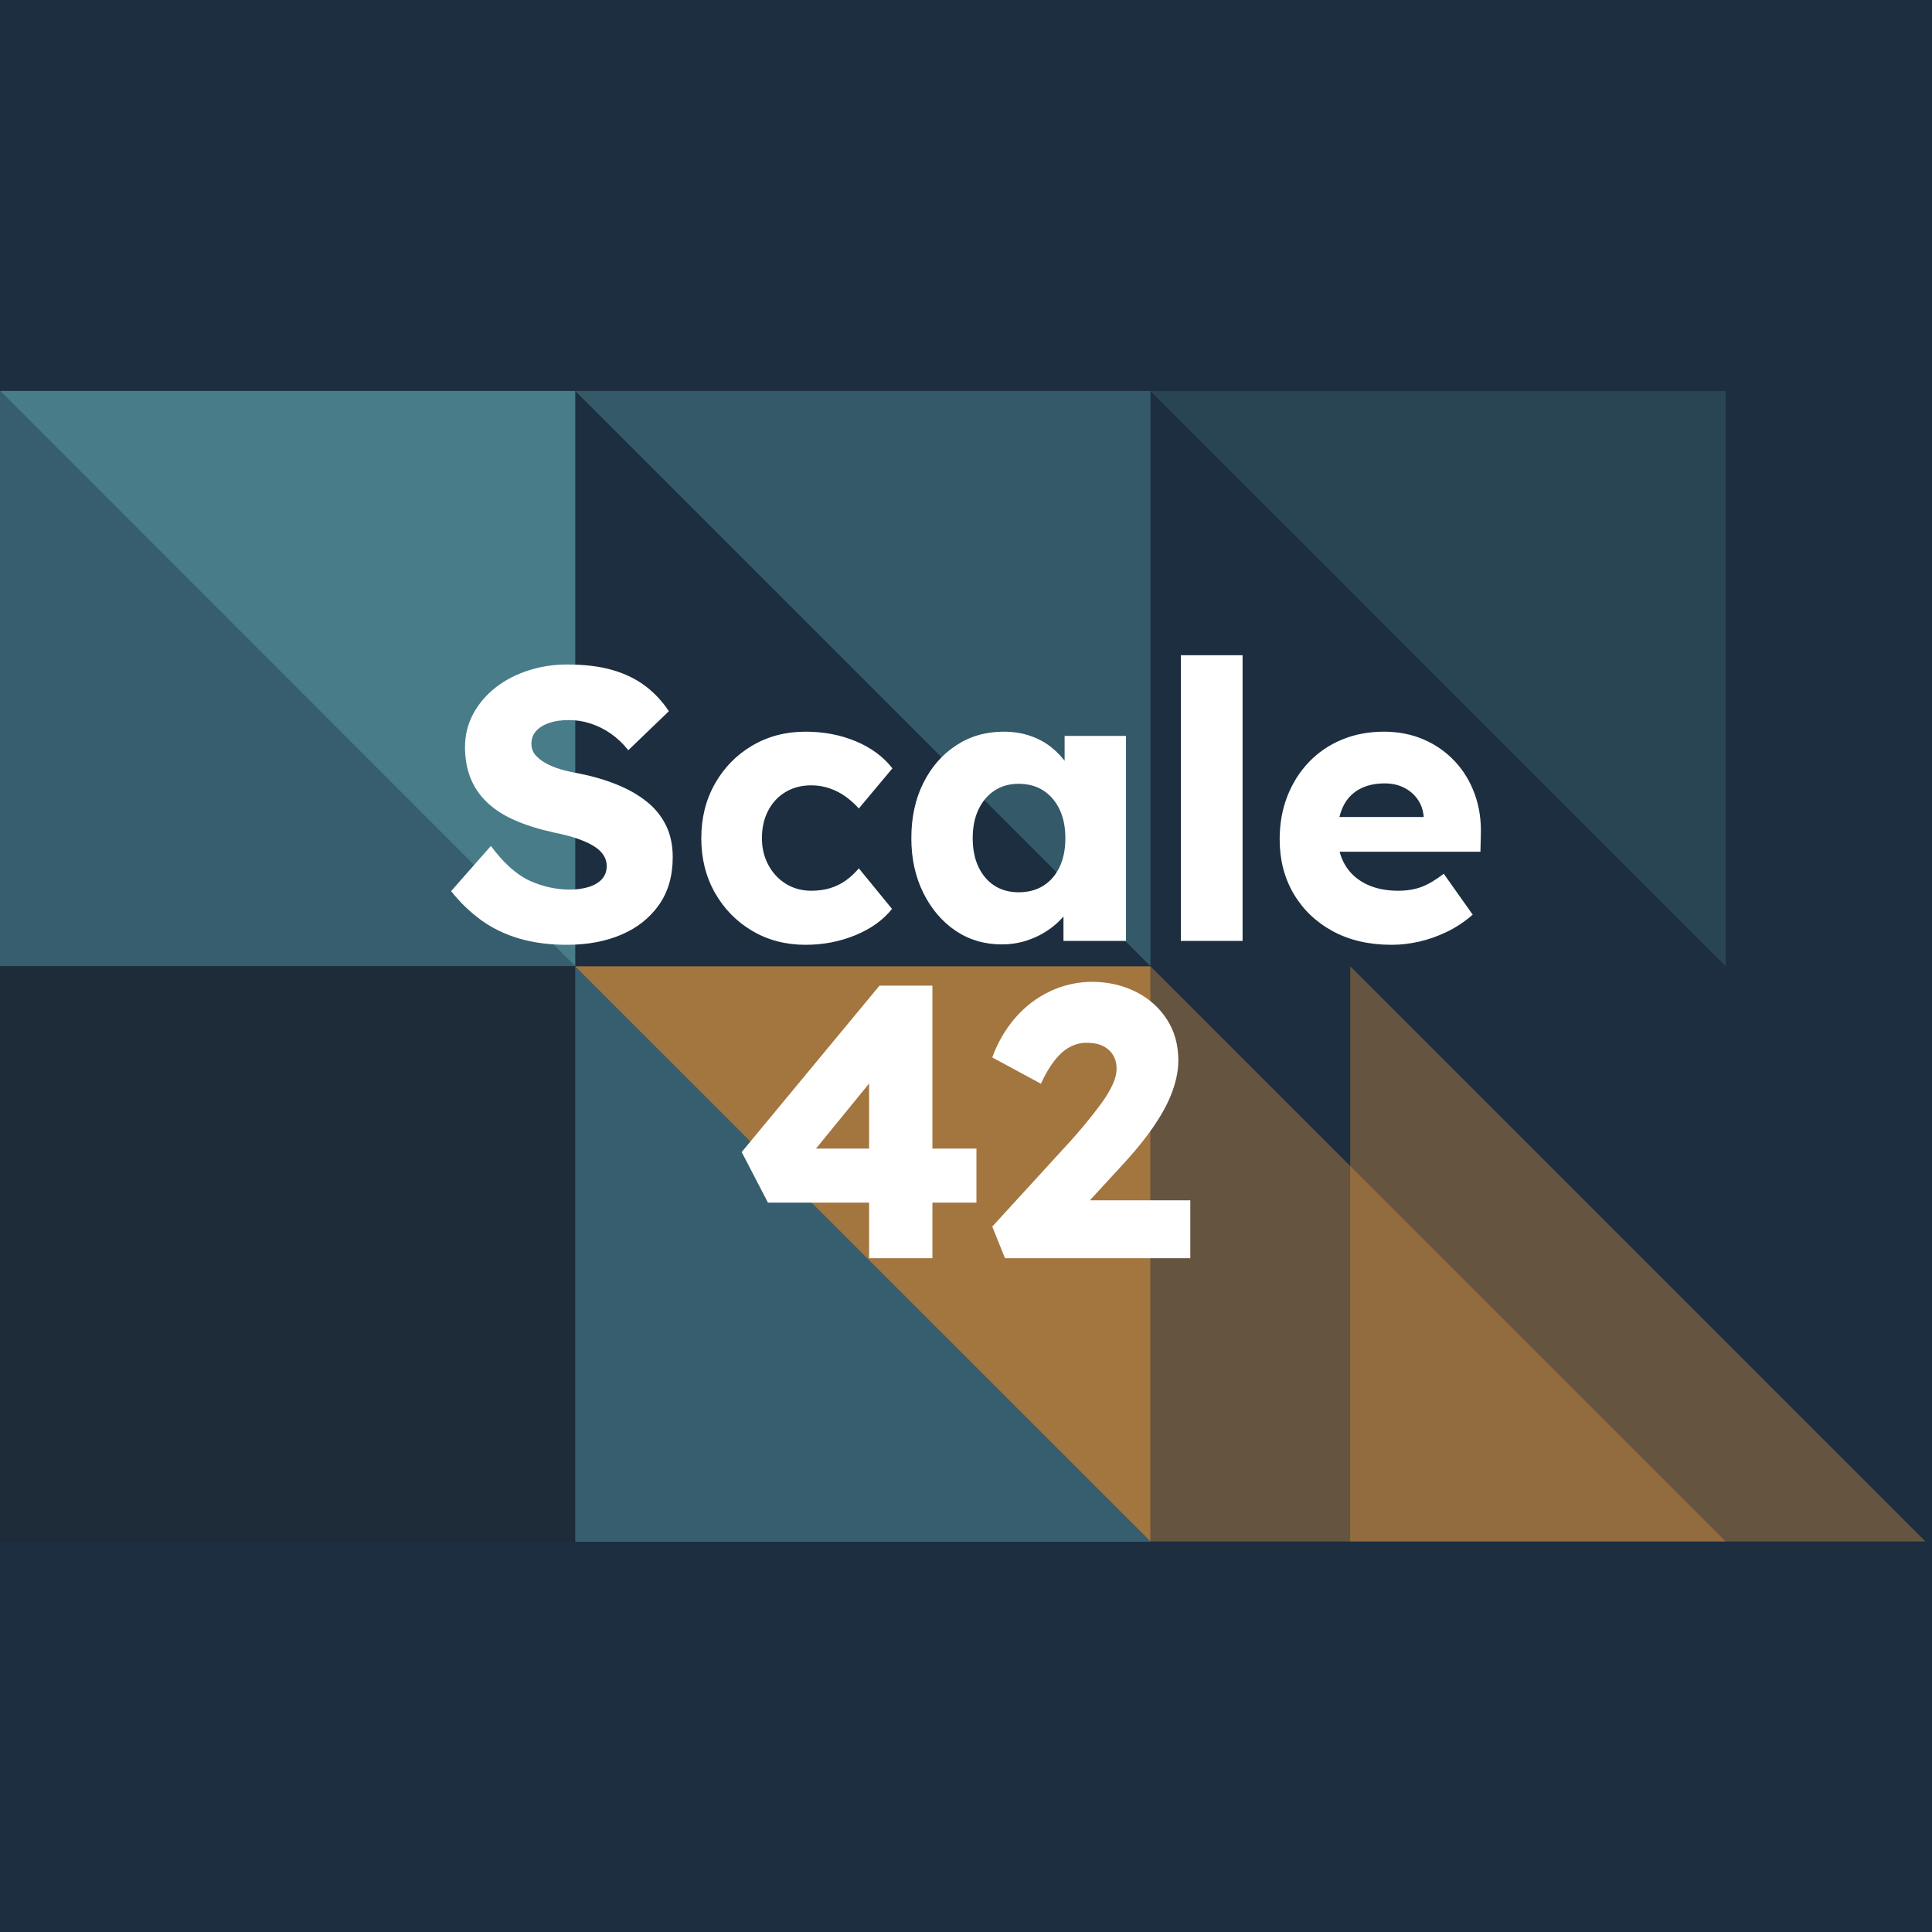
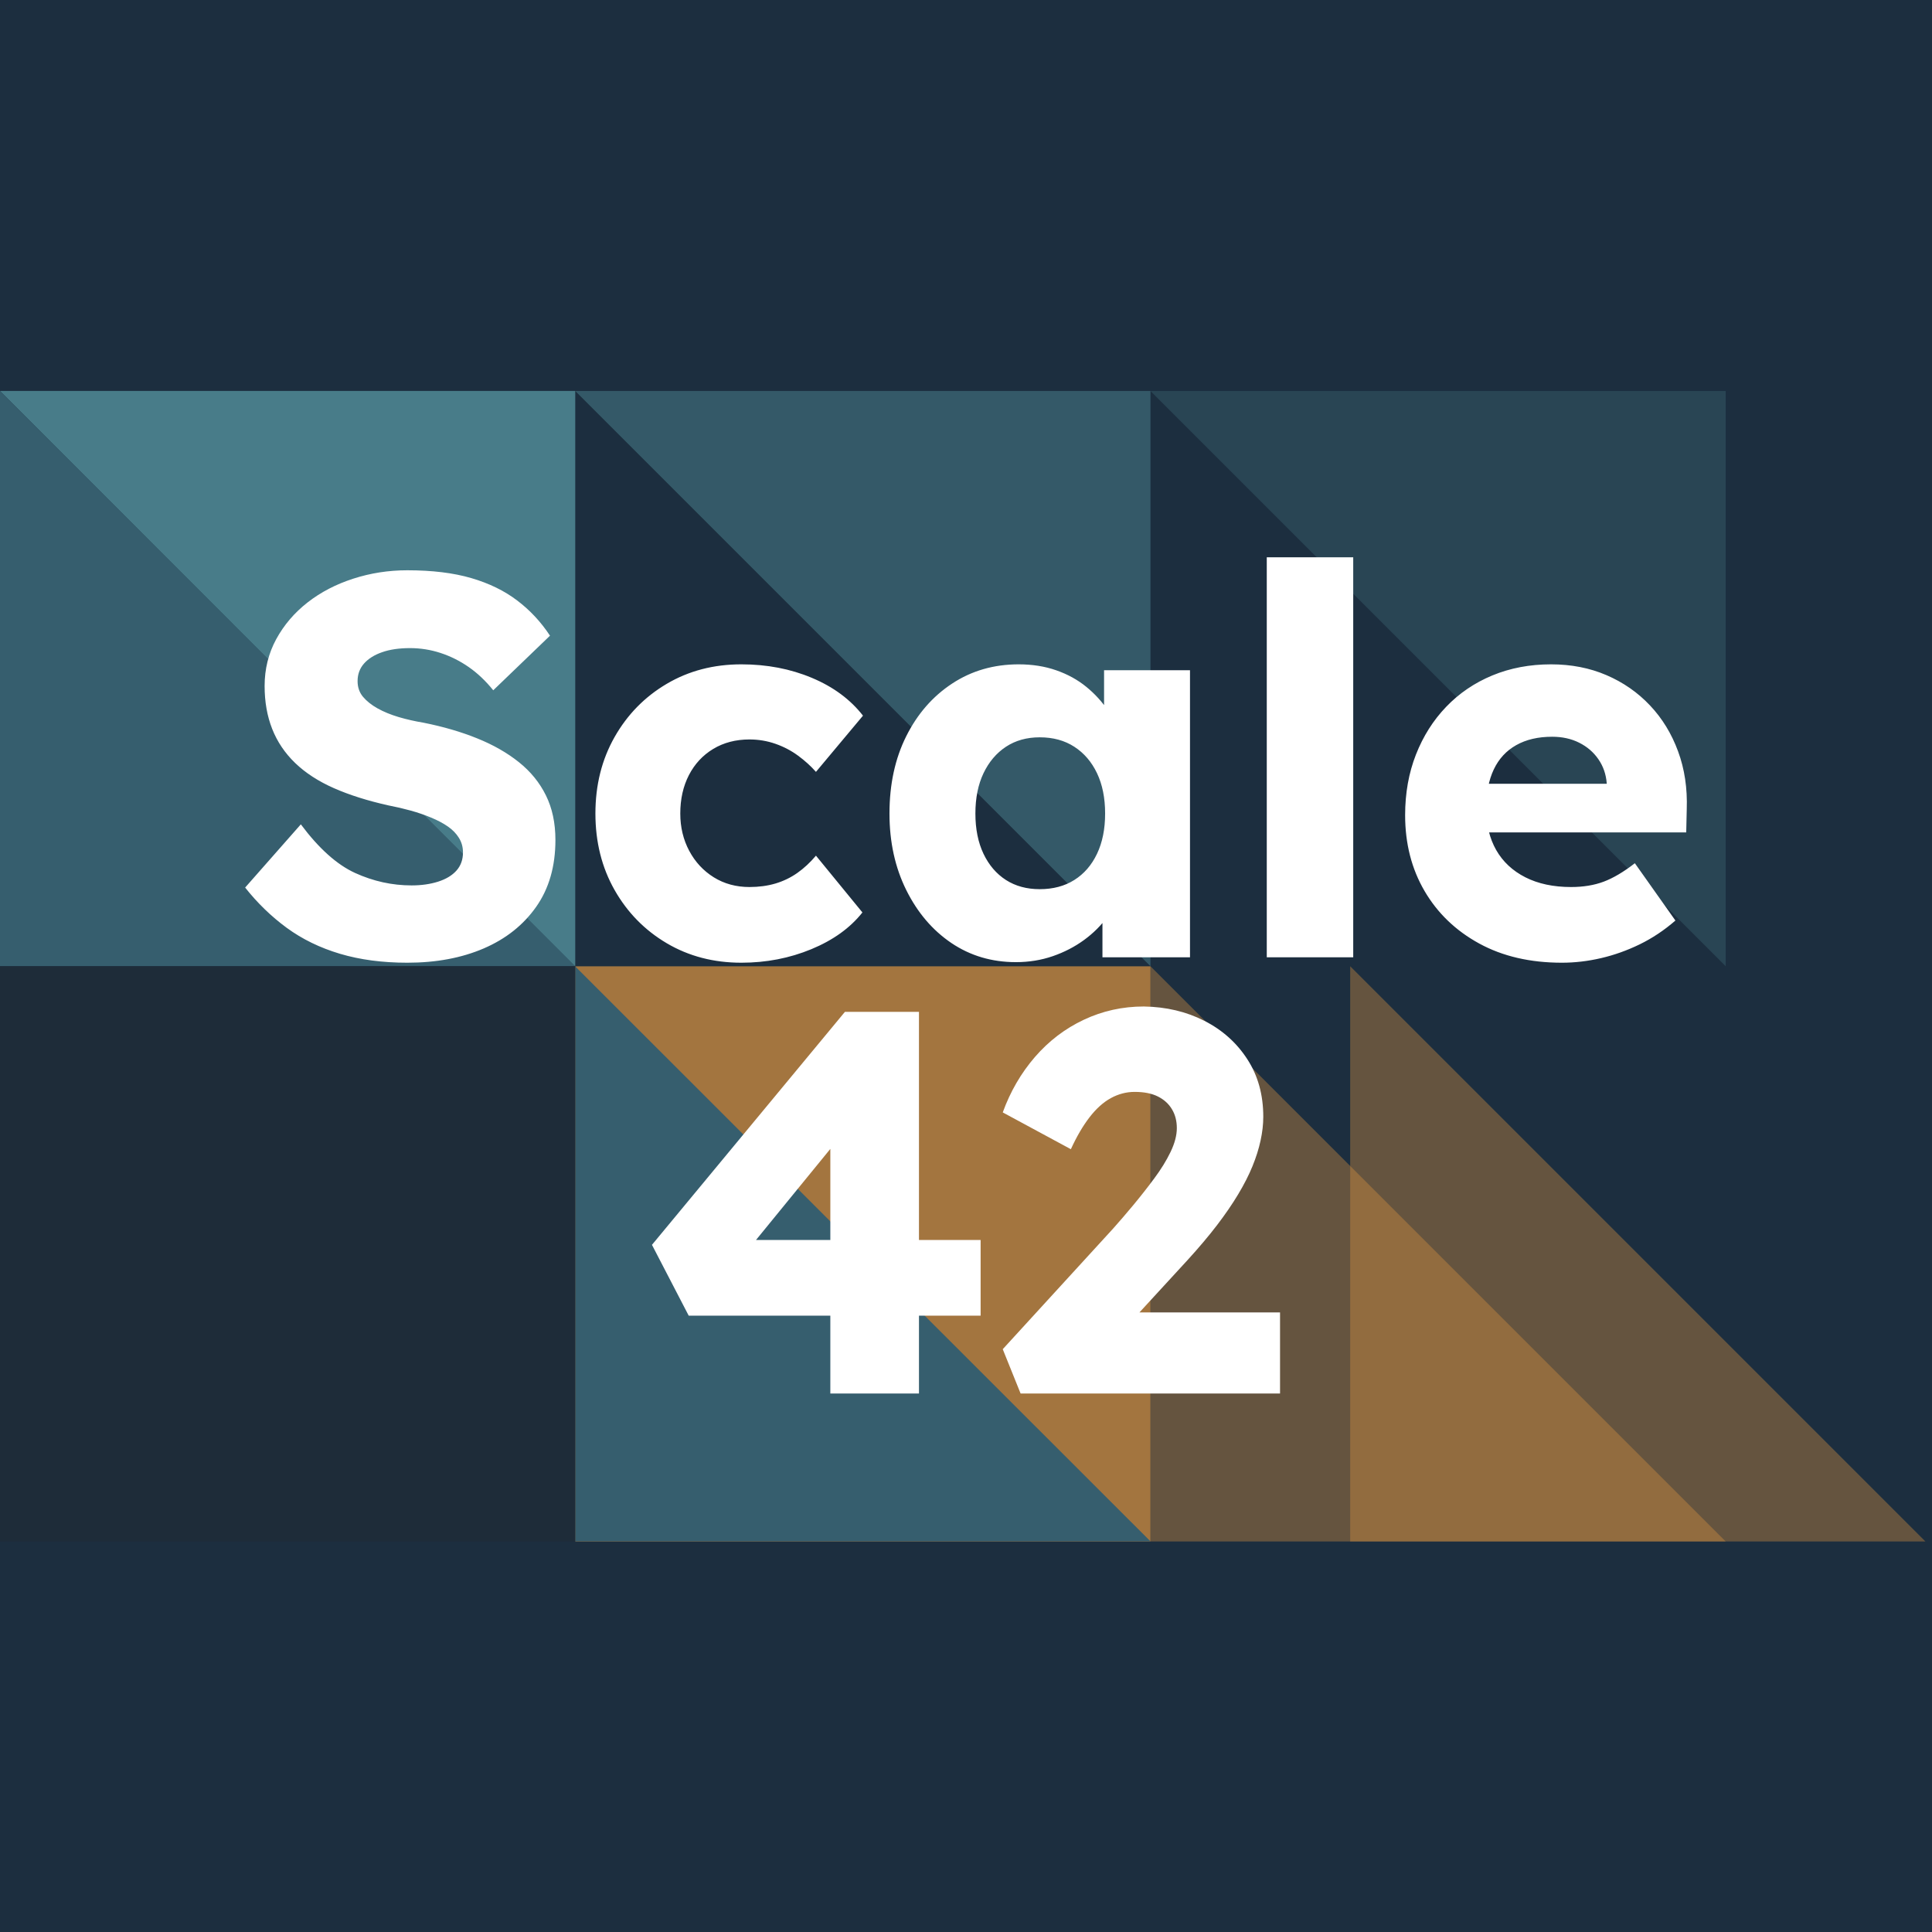
<svg xmlns="http://www.w3.org/2000/svg" version="1.1" viewBox="0 0 966 966">
  <rect width="966" height="966" fill="#1c2e3f" />
  <g transform="translate(0 195.5)">
    <path fill="#487c89" fill-opacity="0.557" d="m575.233 -0.006l0 287.622l-287.622 -287.622z" fill-rule="evenodd" />
    <path fill="#db9340" fill-opacity="0.709" d="m575.235 575.218l-287.622 0l0 -287.559l287.622 0z" fill-rule="evenodd" />
    <path fill="#487c89" d="m287.444 -7.970725E-4l0 287.612l-287.45 -287.612z" fill-rule="evenodd" />
    <path fill="#487c89" d="m287.624 -7.970725E-4l0 287.612l-287.45 -287.612z" fill-rule="evenodd" />
    <path fill="#365e6e" d="m287.611 575.17l0 -287.465l287.622 287.465z" fill-rule="evenodd" />
    <path fill="#db9340" fill-opacity="0.384" d="m575.235 575.249l0 -287.622l287.622 287.622z" fill-rule="evenodd" />
    <path fill="#db9340" fill-opacity="0.384" d="m675.093 575.25l0 -287.622l287.622 287.622z" fill-rule="evenodd" />
    <path fill="#365e6e" d="m-0.002 287.616l0 -287.622l287.622 287.622z" fill-rule="evenodd" />
    <path fill="#1e2c39" d="m-0.019 287.612l287.654 0l0 287.654l-287.654 0z" fill-rule="evenodd" />
    <path fill="#487c89" fill-opacity="0.298" d="m862.855 -0.006l0 287.622l-287.622 -287.622z" fill-rule="evenodd" />
  </g>
-   <g transform="translate(195.71 -30.57)">
+   <g transform="matrix(1.4 0 0 1.4 80.79416 -222.8023)">
    <path fill="#ffffff" fill-rule="nonzero" d="M 87.764,502.971 Q 74.435,502.971 63.717,499.784 Q 53.014,496.596 44.701,490.518 Q 36.404,484.425 29.842,476.128 L 49.732,453.55 Q 59.373,466.471 69.123,470.925 Q 78.873,475.362 89.295,475.362 Q 94.514,475.362 98.764,474.018 Q 103.014,472.659 105.326,470.05 Q 107.639,467.44 107.639,463.581 Q 107.639,460.69 106.185,458.378 Q 104.748,456.05 102.232,454.315 Q 99.732,452.581 96.248,451.143 Q 92.779,449.69 88.92,448.628 Q 85.06,447.565 80.998,446.784 Q 69.81,444.284 61.498,440.612 Q 53.201,436.94 47.701,431.643 Q 42.201,426.331 39.498,419.471 Q 36.795,412.612 36.795,404.128 Q 36.795,395.05 40.935,387.425 Q 45.092,379.8 52.139,374.3 Q 59.185,368.8 68.451,365.815 Q 77.717,362.815 87.764,362.815 Q 101.076,362.815 110.623,365.612 Q 120.185,368.409 127.029,373.628 Q 133.889,378.831 138.717,386.175 L 118.451,405.675 Q 114.404,400.643 109.67,397.362 Q 104.935,394.081 99.623,392.346 Q 94.326,390.612 88.717,390.612 Q 82.935,390.612 78.779,392.065 Q 74.623,393.503 72.31,396.112 Q 69.998,398.721 69.998,402.393 Q 69.998,405.675 71.92,407.987 Q 73.857,410.3 77.139,412.143 Q 80.42,413.971 84.67,415.237 Q 88.92,416.487 93.545,417.253 Q 104.17,419.378 112.748,422.862 Q 121.342,426.331 127.607,431.346 Q 133.889,436.362 137.264,443.221 Q 140.654,450.065 140.654,459.143 Q 140.654,473.237 133.795,482.987 Q 126.951,492.737 115.076,497.862 Q 103.201,502.971 87.764,502.971 M 207.062,502.971 Q 192.202,502.971 180.421,496.018 Q 168.64,489.065 161.78,477.003 Q 154.937,464.94 154.937,449.69 Q 154.937,434.44 161.78,422.378 Q 168.64,410.3 180.421,403.362 Q 192.202,396.409 207.062,396.409 Q 220.765,396.409 232.249,401.237 Q 243.733,406.05 250.499,414.737 L 233.702,434.815 Q 230.999,431.737 227.327,429.034 Q 223.655,426.331 219.218,424.784 Q 214.78,423.237 209.952,423.237 Q 202.624,423.237 197.015,426.612 Q 191.421,429.987 188.327,435.971 Q 185.249,441.956 185.249,449.69 Q 185.249,457.018 188.437,463.003 Q 191.624,468.987 197.218,472.471 Q 202.812,475.94 209.952,475.94 Q 214.968,475.94 219.218,474.69 Q 223.468,473.425 227.03,470.925 Q 230.608,468.409 233.702,464.737 L 250.296,485.018 Q 243.733,493.315 232.046,498.143 Q 220.374,502.971 207.062,502.971 M 305.131,502.768 Q 292.194,502.768 282.053,495.925 Q 271.928,489.065 265.944,477.003 Q 259.96,464.94 259.96,449.69 Q 259.96,434.05 265.944,422.081 Q 271.928,410.112 282.35,403.268 Q 292.772,396.409 306.1,396.409 Q 313.428,396.409 319.506,398.534 Q 325.585,400.643 330.21,404.409 Q 334.85,408.175 338.131,413.096 Q 341.428,418.018 342.96,423.628 L 336.6,422.846 L 336.6,398.518 L 367.288,398.518 L 367.288,501.034 L 336.022,501.034 L 336.022,476.331 L 342.96,476.128 Q 341.428,481.534 337.944,486.362 Q 334.475,491.19 329.444,494.862 Q 324.428,498.518 318.256,500.643 Q 312.085,502.768 305.131,502.768 M 313.616,476.706 Q 320.772,476.706 325.975,473.425 Q 331.194,470.143 334.085,464.065 Q 336.975,457.987 336.975,449.69 Q 336.975,441.378 334.085,435.3 Q 331.194,429.221 325.975,425.846 Q 320.772,422.471 313.616,422.471 Q 306.678,422.471 301.553,425.846 Q 296.444,429.221 293.538,435.3 Q 290.647,441.378 290.647,449.69 Q 290.647,457.987 293.538,464.065 Q 296.444,470.143 301.553,473.425 Q 306.678,476.706 313.616,476.706 M 394.709,501.034 L 394.709,358.175 L 425.584,358.175 L 425.584,501.034 L 394.709,501.034 M 500.105,502.971 Q 483.121,502.971 470.574,496.112 Q 458.027,489.253 451.074,477.393 Q 444.121,465.518 444.121,450.268 Q 444.121,438.487 447.98,428.643 Q 451.839,418.8 458.792,411.565 Q 465.746,404.315 475.292,400.362 Q 484.855,396.409 496.246,396.409 Q 507.058,396.409 516.027,400.268 Q 525.011,404.128 531.574,411.081 Q 538.136,418.018 541.605,427.487 Q 545.089,436.94 544.699,448.143 L 544.511,456.44 L 462.855,456.44 L 458.402,439.065 L 519.417,439.065 L 516.121,442.737 L 516.121,438.878 Q 515.746,434.05 513.136,430.284 Q 510.527,426.518 506.277,424.393 Q 502.042,422.268 496.636,422.268 Q 489.105,422.268 483.792,425.268 Q 478.48,428.253 475.777,433.956 Q 473.074,439.643 473.074,447.94 Q 473.074,456.44 476.636,462.721 Q 480.214,468.987 487.074,472.471 Q 493.933,475.94 503.386,475.94 Q 509.949,475.94 515.058,474.018 Q 520.183,472.081 526.167,467.44 L 540.652,487.909 Q 534.667,493.112 527.902,496.409 Q 521.152,499.69 514.105,501.331 Q 507.058,502.971 500.105,502.971 L 500.105,502.971" />
  </g>
-   <g transform="translate(-183.51 128.08)">
+   <g transform="matrix(1.4 0 0 1.4 -450.1152 -4.694478)">
    <path fill="#ffffff" fill-rule="nonzero" d="M 618.059,501.034 L 618.059,391.768 L 635.621,392.159 L 586.777,452.003 L 582.152,446.206 L 671.73,446.206 L 671.73,473.237 L 567.48,473.237 L 554.355,447.94 L 623.262,364.737 L 649.715,364.737 L 649.715,501.034 L 618.059,501.034 L 618.059,501.034 M 686.01,501.034 L 679.635,485.206 L 719.026,442.159 Q 722.307,438.487 726.166,433.862 Q 730.026,429.221 733.682,424.3 Q 737.354,419.378 739.573,414.753 Q 741.807,410.112 741.807,406.253 Q 741.807,402.393 740.057,399.503 Q 738.323,396.596 735.041,394.956 Q 731.76,393.315 726.744,393.315 Q 722.307,393.315 718.244,395.534 Q 714.198,397.753 710.619,402.393 Q 707.057,407.018 703.963,413.784 L 679.635,400.643 Q 683.698,389.456 691.119,380.862 Q 698.557,372.268 708.588,367.55 Q 718.635,362.815 730.026,362.815 Q 741.994,363.003 751.635,367.925 Q 761.291,372.846 766.979,381.643 Q 772.682,390.425 772.682,402.19 Q 772.682,406.253 771.713,410.69 Q 770.76,415.128 768.823,419.862 Q 766.901,424.581 763.713,429.893 Q 760.526,435.206 756.088,441.003 Q 751.651,446.784 745.666,453.346 L 714.963,486.753 L 711.104,472.081 L 778.666,472.081 L 778.666,501.034 L 686.01,501.034" />
  </g>
</svg>
